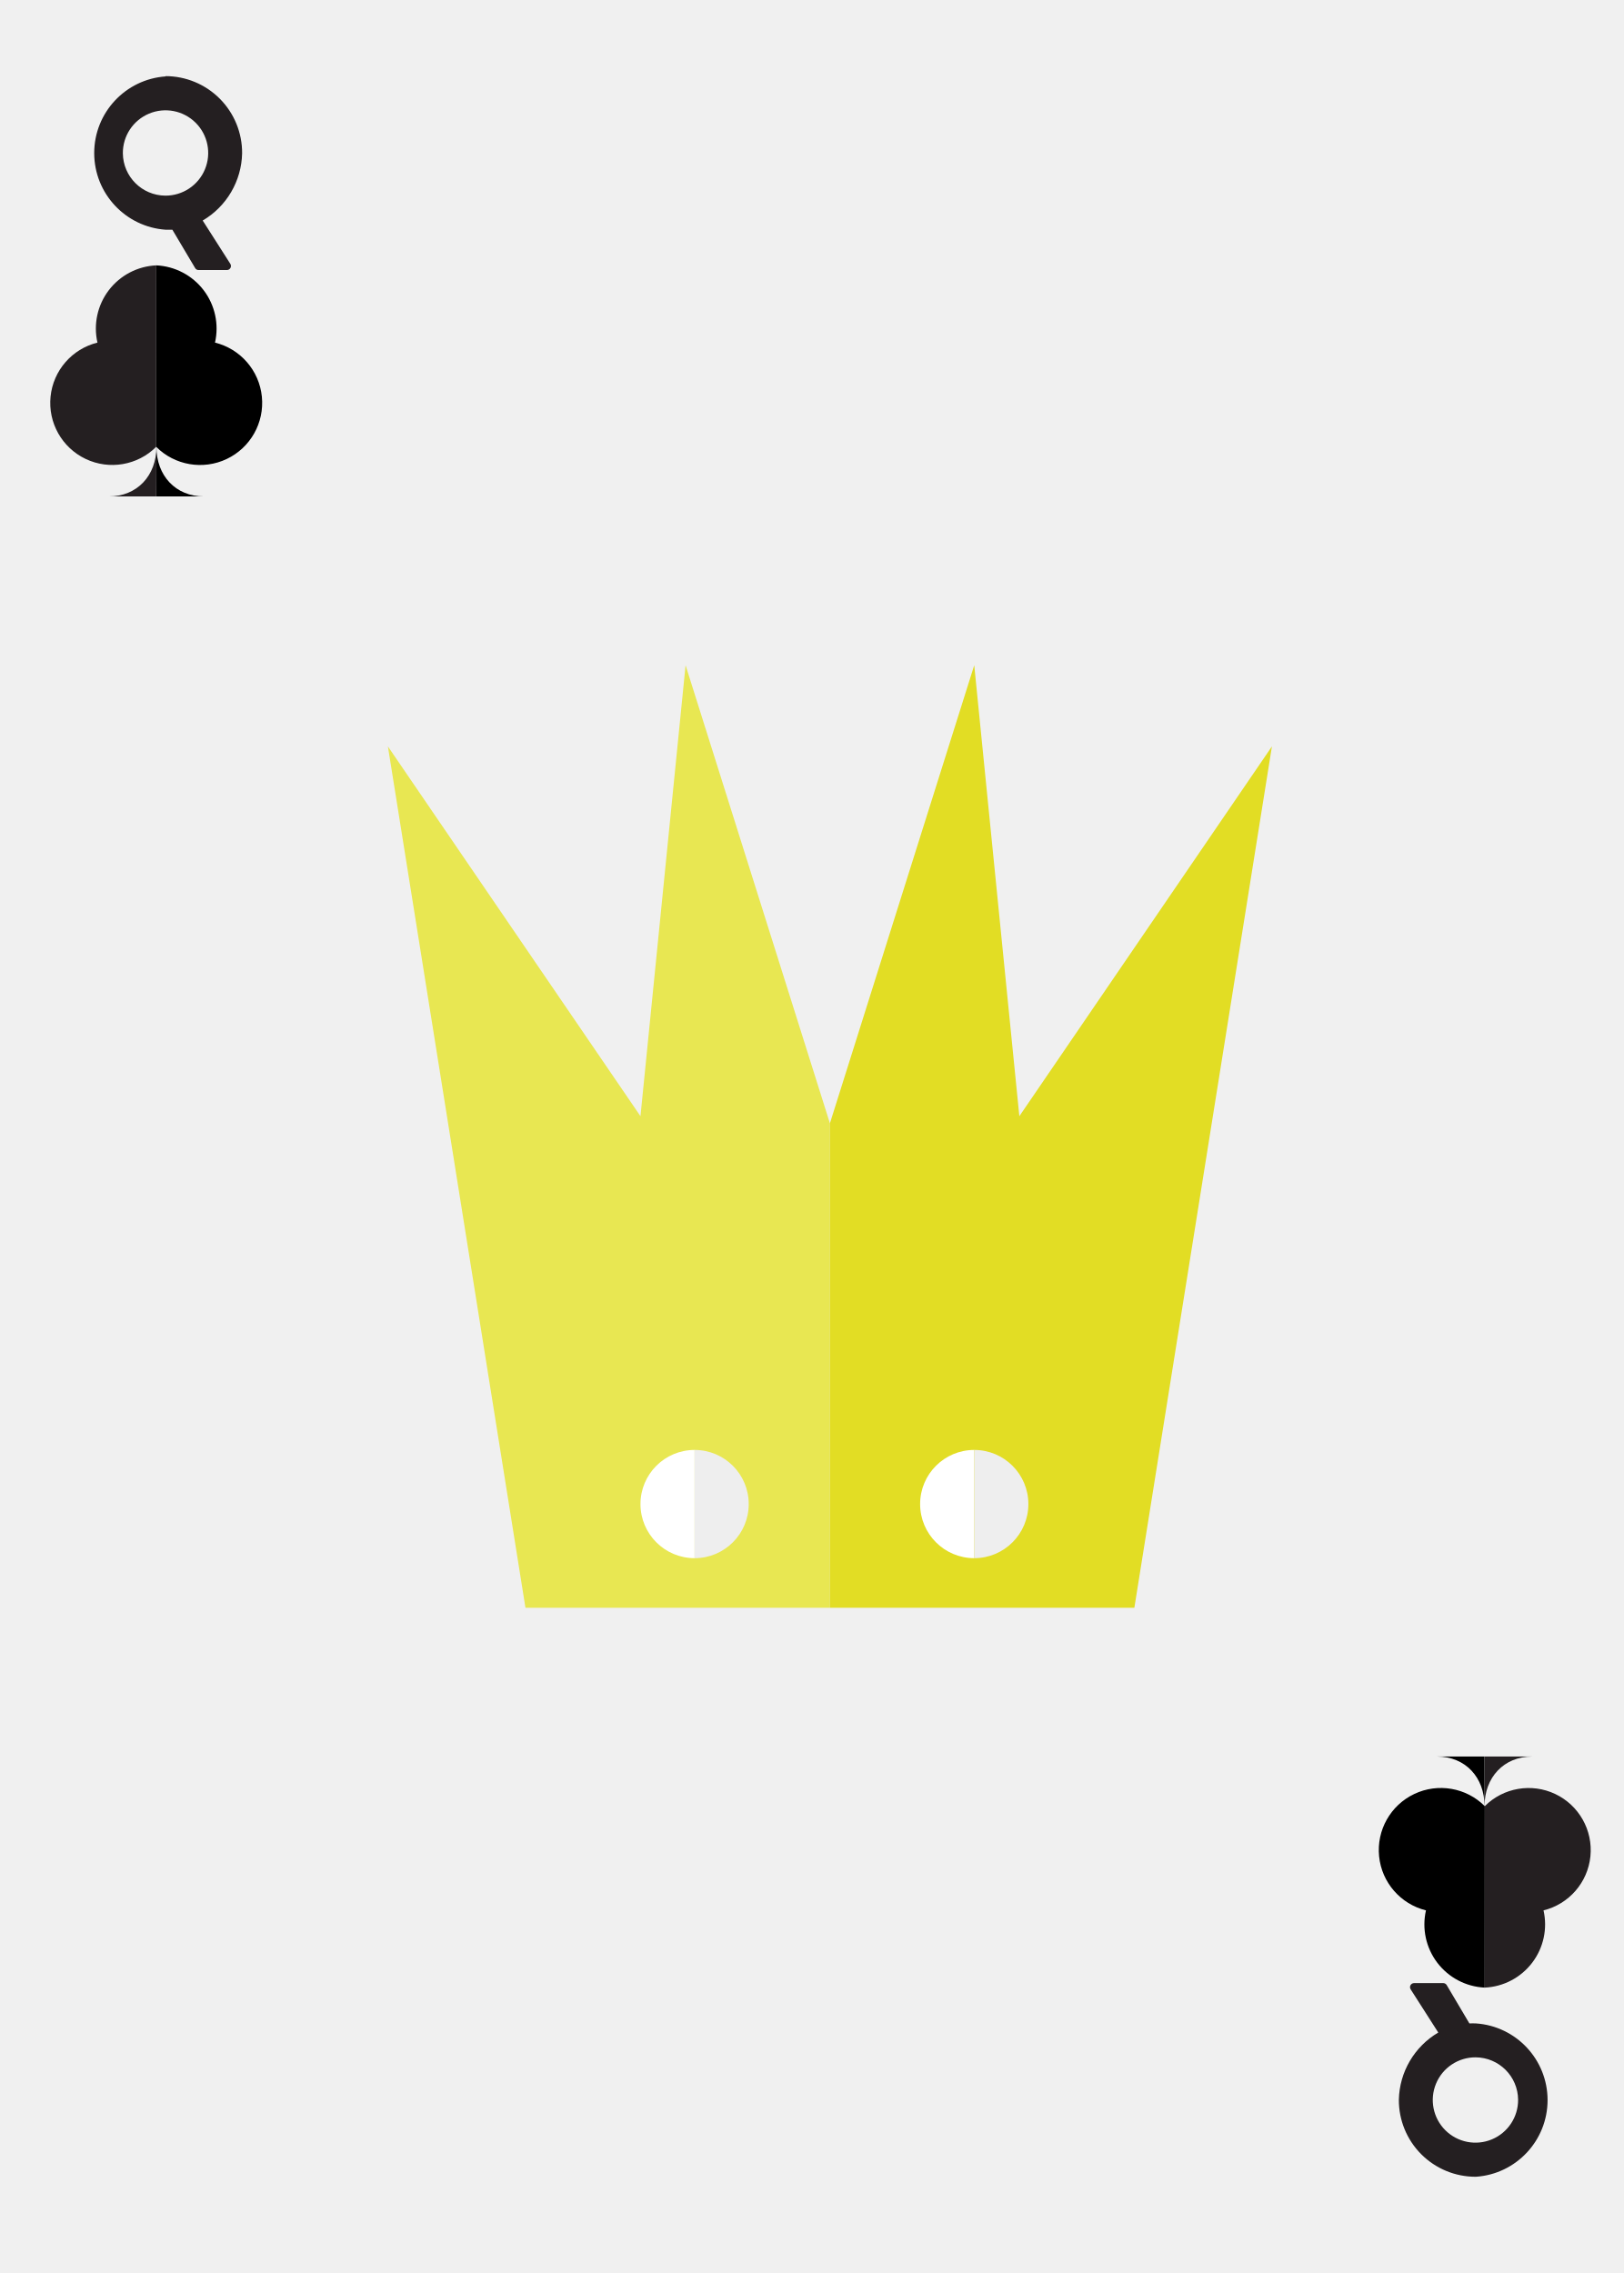
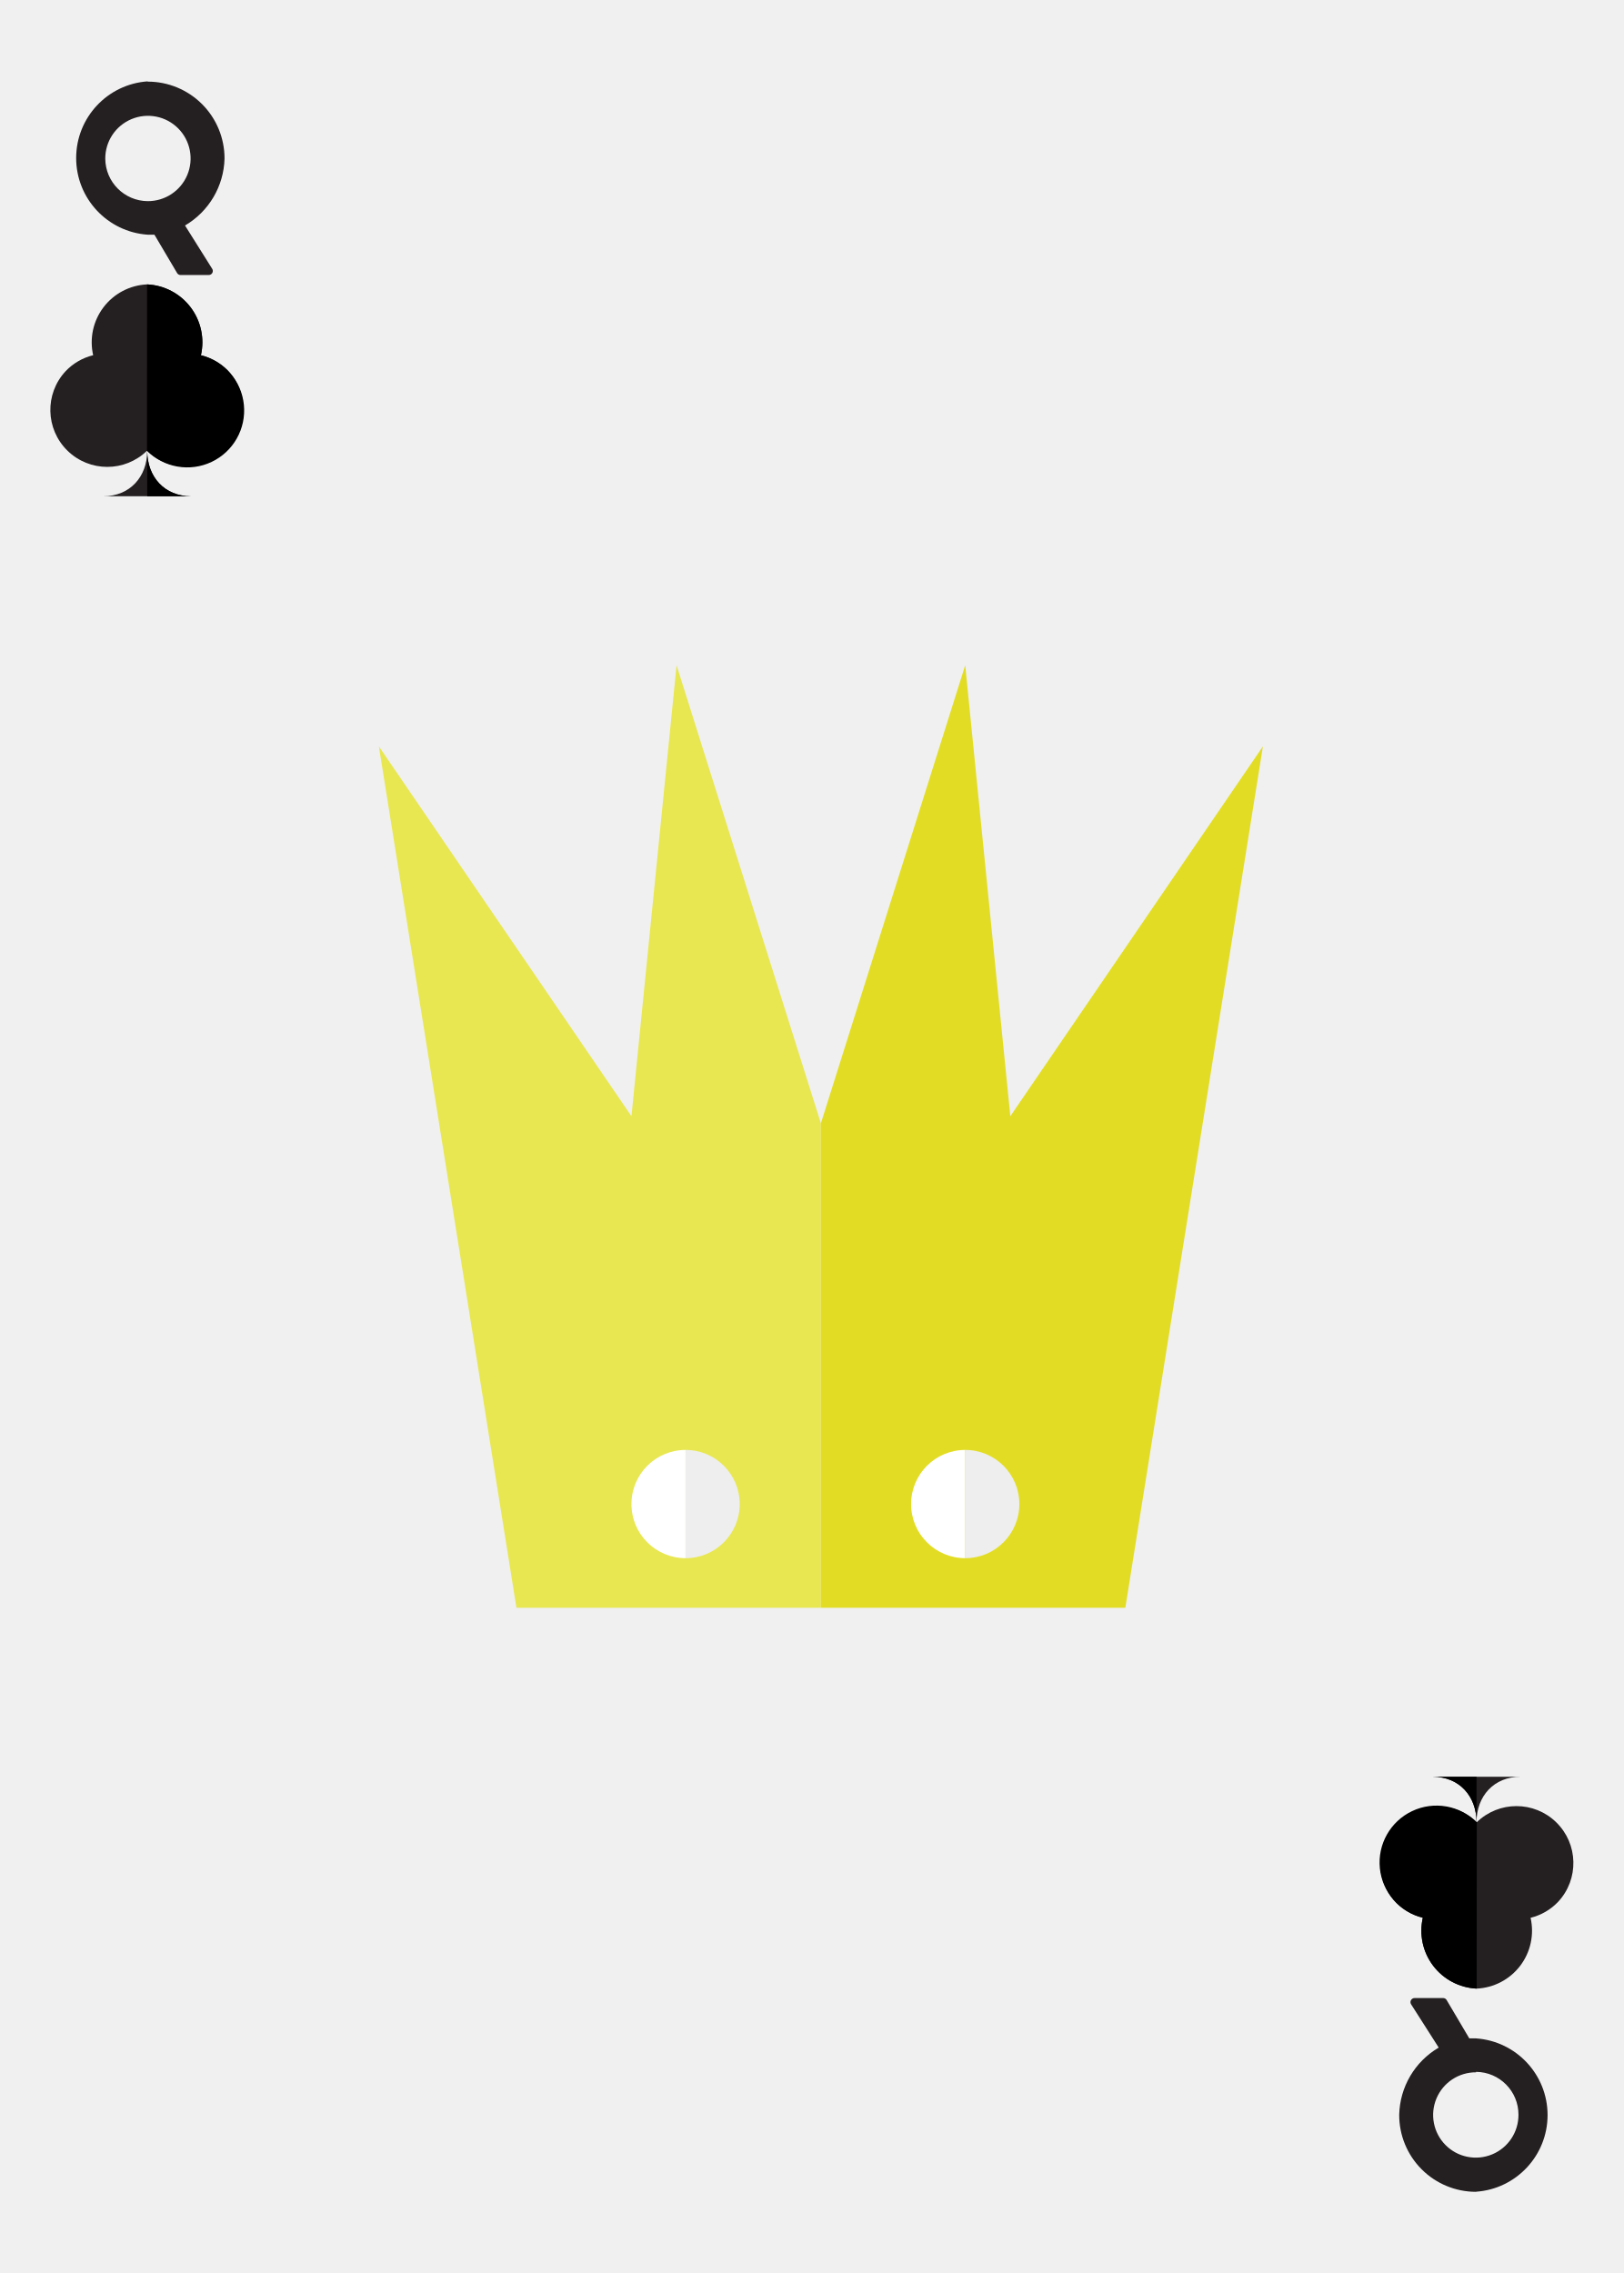
<svg xmlns="http://www.w3.org/2000/svg" xmlns:xlink="http://www.w3.org/1999/xlink" id="Layer_1" data-name="Layer 1" viewBox="0 0 180 252">
  <defs>
    <style>.cls-1{fill:#241f21;}.cls-2{fill:#e8e752;}.cls-3{fill:#e2dd24;}.cls-4{fill:#fff;}.cls-5{fill:#eee;}</style>
-     <symbol id="Club" data-name="Club" viewBox="0 0 97.82 106.75">
-       <path class="cls-1" d="M49,83.83c0,13.23-8.84,22.92-22.07,22.92h22Z" />
+     <symbol id="Club_2" data-name="Club 2" viewBox="0 0 97.82 106.75">
+       <path class="cls-1" d="M49,83.83c0,13.23-8.84,22.92-22.07,22.92H71C57.74,106.75,49,97.06,49,83.83Z" />
+       <path class="cls-1" d="M89.92,43.72a28.59,28.59,0,0,0-13.86-8A29.22,29.22,0,0,0,48.93,0,29.22,29.22,0,0,0,21.76,35.68,28.56,28.56,0,0,0,7.88,43.74a28.68,28.68,0,0,0,41,40.09,28.69,28.69,0,0,0,41-40.11Z" />
      <path d="M49,83.83c0,13.23,8.78,22.92,22,22.92h-22Z" />
-       <path class="cls-1" d="M48.89,83.83h0A28.68,28.68,0,1,1,21.76,35.68,29.22,29.22,0,0,1,48.93,0Z" />
      <path d="M48.89,83.83h0A28.69,28.69,0,1,0,76.06,35.68,29.22,29.22,0,0,0,48.93,0Z" />
    </symbol>
    <symbol id="Queen" data-name="Queen" viewBox="0 0 98 104.5">
      <polygon class="cls-2" points="49 50.79 33 0 28 50 0 9 15.25 104.5 49 104.5 49 50.79" />
      <polygon class="cls-3" points="49 50.79 65 0 70 50 98 9 82.75 104.5 49 104.5 49 50.79" />
      <path class="cls-4" d="M34,99a6,6,0,0,1,0-12Z" />
      <path class="cls-5" d="M34,99a6,6,0,0,0,0-12Z" />
      <path class="cls-4" d="M65,99a6,6,0,0,1,0-12Z" />
      <path class="cls-5" d="M65,99a6,6,0,0,0,0-12Z" />
    </symbol>
  </defs>
-   <use width="97.82" height="106.75" transform="translate(5.58 29.42) scale(0.24)" xlink:href="#Club" />
-   <use width="97.82" height="106.75" transform="translate(176.33 220.36) rotate(180) scale(0.24)" xlink:href="#Club" />
-   <use width="98" height="104.5" transform="translate(43 73.75)" xlink:href="#Queen" />
-   <path class="cls-1" d="M18.33,8.44A8.5,8.5,0,0,1,26.84,17a8.86,8.86,0,0,1-4.37,7.45l3.05,4.78a.45.45,0,0,1-.38.71H22a.44.44,0,0,1-.38-.24l-2.51-4.23c-.28,0-.57,0-.73,0a8.52,8.52,0,0,1,0-17Zm0,13.25A4.73,4.73,0,1,0,13.62,17,4.74,4.74,0,0,0,18.33,21.69Z" />
-   <path class="cls-1" d="M163.58,241.33a8.5,8.5,0,0,1-8.51-8.54,8.87,8.87,0,0,1,4.37-7.45l-3.05-4.77a.45.45,0,0,1,.38-.71H160a.45.45,0,0,1,.38.23l2.51,4.24a7,7,0,0,1,.73,0,8.52,8.52,0,0,1,0,17Zm0-13.24a4.73,4.73,0,1,0,4.71,4.7A4.74,4.74,0,0,0,163.58,228.09Z" />
+   <path class="cls-1" d="M16.37,9.05a8.51,8.51,0,0,1,8.52,8.54A8.86,8.86,0,0,1,20.51,25l3,4.78a.45.45,0,0,1-.38.71H20a.44.44,0,0,1-.38-.24l-2.5-4.23c-.29,0-.57,0-.74,0a8.52,8.52,0,0,1,0-17Zm0,13.25a4.73,4.73,0,1,0-4.7-4.71A4.74,4.74,0,0,0,16.37,22.3Z" />
+   <path class="cls-1" d="M163.63,243a8.51,8.51,0,0,1-8.52-8.54,8.86,8.86,0,0,1,4.38-7.45l-3.05-4.78a.45.45,0,0,1,.38-.71H160a.44.44,0,0,1,.38.24l2.5,4.23c.29,0,.57,0,.74,0a8.52,8.52,0,0,1,0,17Zm0-13.25a4.73,4.73,0,1,0,4.7,4.71A4.74,4.74,0,0,0,163.63,229.7Z" />
+   <use width="97.82" height="106.75" transform="translate(5.54 31.53) scale(0.22)" xlink:href="#Club_2" />
+   <use width="97.82" height="106.75" transform="translate(174.46 220.47) rotate(180) scale(0.22)" xlink:href="#Club_2" />
+   <use width="98" height="104.5" transform="translate(42 73.75)" xlink:href="#Queen" />
</svg>
